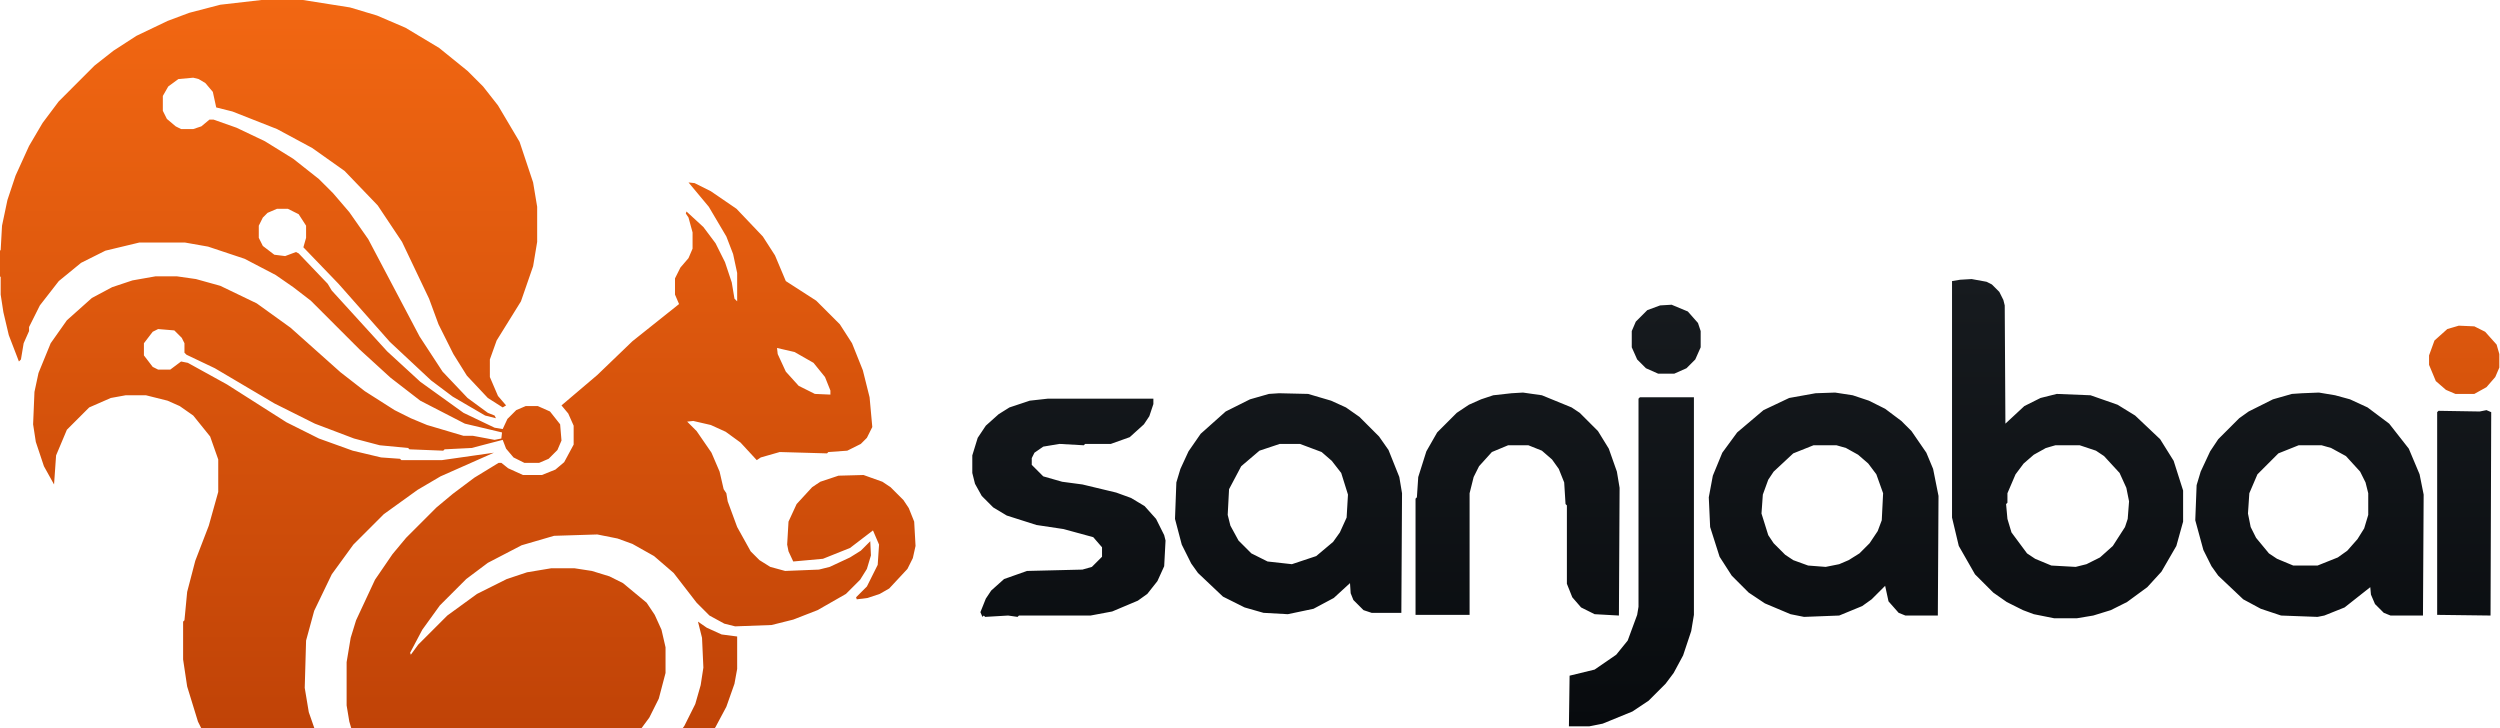
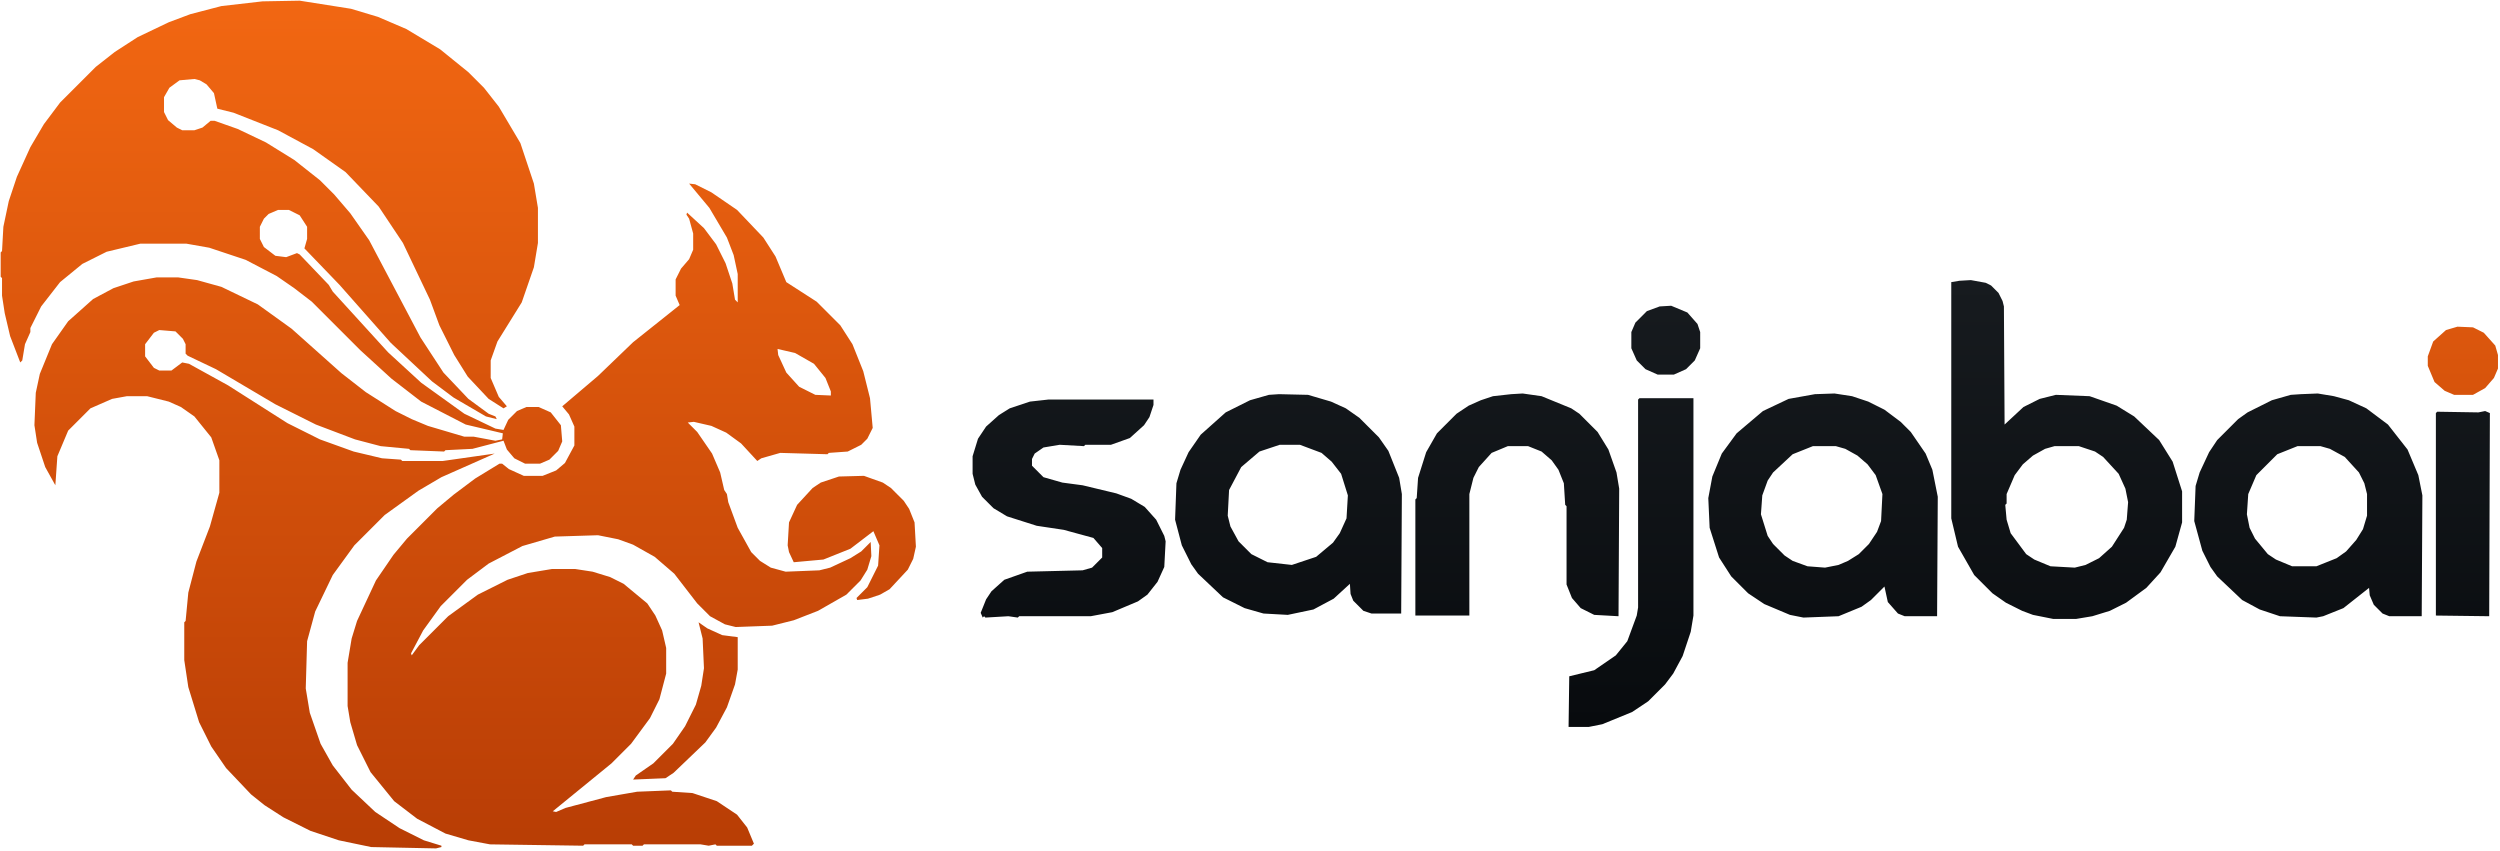
- <svg xmlns="http://www.w3.org/2000/svg" viewBox="63 85 1850 538" version="1.1" id="svg20">
+ <svg xmlns="http://www.w3.org/2000/svg" viewBox="62 84 1852 630" version="1.1" id="svg20">
  <defs id="defs12">
    <linearGradient id="copper" x1="0" y1="0" x2="0" y2="1" gradientUnits="objectBoundingBox">
      <stop offset="0" stop-color="#F26712" id="stop2" />
      <stop offset="1" stop-color="#B83D05" id="stop4" />
    </linearGradient>
    <linearGradient id="charcoal" x1="0" y1="0" x2="0" y2="1" gradientUnits="objectBoundingBox">
      <stop offset="0" stop-color="#171B1F" id="stop7" />
      <stop offset="1" stop-color="#080B0E" id="stop9" />
    </linearGradient>
  </defs>
  <path d="M 256.5,85.0 L 284.0,84.5 L 322.0,90.5 L 342.0,96.5 L 363.0,105.5 L 388.0,120.5 L 409.0,137.5 L 420.5,149.0 L 431.5,163.0 L 447.5,190.0 L 457.5,220.0 L 460.5,238.0 L 460.5,264.0 L 457.5,282.0 L 448.5,308.0 L 430.5,337.0 L 425.5,351.0 L 425.5,364.0 L 431.5,378.0 L 437.5,385.0 L 435.0,386.5 L 424.0,379.5 L 408.5,363.0 L 398.5,347.0 L 387.5,325.0 L 380.5,306.0 L 360.5,264.0 L 342.5,237.0 L 318.0,211.5 L 294.0,194.5 L 268.0,180.5 L 235.0,167.5 L 223.0,164.5 L 220.5,153.0 L 215.0,146.5 L 210.0,143.5 L 206.0,142.5 L 195.0,143.5 L 187.5,149.0 L 183.5,156.0 L 183.5,167.0 L 186.5,173.0 L 193.0,178.5 L 197.0,180.5 L 206.0,180.5 L 212.0,178.5 L 218.0,173.5 L 221.0,173.5 L 238.0,179.5 L 259.0,189.5 L 280.0,202.5 L 299.0,217.5 L 309.5,228.0 L 321.5,242.0 L 335.5,262.0 L 373.5,334.0 L 390.5,360.0 L 409.0,379.5 L 424.0,390.5 L 429.0,392.5 L 430.0,394.5 L 422.0,392.5 L 398.0,378.5 L 382.0,366.5 L 351.5,338.0 L 313.5,295.0 L 287.5,268.0 L 289.5,261.0 L 289.5,252.0 L 284.0,243.5 L 276.0,239.5 L 268.0,239.5 L 261.0,242.5 L 257.5,246.0 L 254.5,252.0 L 254.5,261.0 L 257.5,267.0 L 266.0,273.5 L 274.0,274.5 L 282.0,271.5 L 284.0,272.5 L 305.5,295.0 L 308.5,300.0 L 349.5,345.0 L 374.0,367.5 L 406.0,390.5 L 429.0,401.5 L 435.0,402.5 L 438.5,395.0 L 445.0,388.5 L 452.0,385.5 L 461.0,385.5 L 470.0,389.5 L 477.5,399.0 L 478.5,411.0 L 475.5,418.0 L 469.0,424.5 L 462.0,427.5 L 451.0,427.5 L 443.0,423.5 L 437.5,417.0 L 435.0,410.5 L 412.0,416.5 L 392.0,417.5 L 391.0,418.5 L 366.0,417.5 L 365.0,416.5 L 344.0,414.5 L 325.0,409.5 L 296.0,398.5 L 266.0,383.5 L 222.0,357.5 L 201.0,347.5 L 199.5,346.0 L 199.5,339.0 L 197.5,335.0 L 192.0,329.5 L 180.0,328.5 L 176.0,330.5 L 169.5,339.0 L 169.5,348.0 L 176.0,356.5 L 180.0,358.5 L 189.0,358.5 L 197.0,352.5 L 202.0,353.5 L 231.0,369.5 L 275.0,397.5 L 299.0,409.5 L 324.0,418.5 L 345.0,423.5 L 359.0,424.5 L 360.0,425.5 L 390.0,425.5 L 428.5,420.0 L 389.0,437.5 L 372.0,447.5 L 347.0,465.5 L 324.5,488.0 L 308.5,510.0 L 295.5,537.0 L 289.5,559.0 L 288.5,594.0 L 291.5,612.0 L 299.5,635.0 L 308.5,651.0 L 322.5,669.0 L 340.0,685.5 L 358.0,697.5 L 376.0,706.5 L 389.0,710.5 L 389.0,711.5 L 385.0,712.5 L 337.0,711.5 L 313.0,706.5 L 292.0,699.5 L 272.0,689.5 L 258.0,680.5 L 248.0,672.5 L 229.5,653.0 L 218.5,637.0 L 209.5,619.0 L 201.5,593.0 L 198.5,573.0 L 198.5,545.0 L 199.5,544.0 L 201.5,523.0 L 207.5,500.0 L 217.5,474.0 L 224.5,449.0 L 224.5,425.0 L 218.5,408.0 L 206.0,392.5 L 196.0,385.5 L 187.0,381.5 L 171.0,377.5 L 156.0,377.5 L 145.0,379.5 L 129.0,386.5 L 112.5,403.0 L 104.5,422.0 L 103.0,443.5 L 95.5,430.0 L 89.5,412.0 L 87.5,399.0 L 88.5,375.0 L 91.5,361.0 L 100.5,339.0 L 112.5,322.0 L 131.0,305.5 L 146.0,297.5 L 161.0,292.5 L 178.0,289.5 L 194.0,289.5 L 208.0,291.5 L 226.0,296.5 L 253.0,309.5 L 278.0,327.5 L 315.0,360.5 L 333.0,374.5 L 355.0,388.5 L 367.0,394.5 L 379.0,399.5 L 406.0,407.5 L 413.0,407.5 L 429.0,410.5 L 434.0,409.5 L 434.5,405.0 L 407.0,398.5 L 374.0,381.5 L 352.0,364.5 L 329.0,343.5 L 293.0,307.5 L 280.0,297.5 L 267.0,288.5 L 244.0,276.5 L 217.0,267.5 L 200.0,264.5 L 166.0,264.5 L 141.0,270.5 L 123.0,279.5 L 106.5,293.0 L 92.5,311.0 L 84.5,327.0 L 84.5,330.0 L 80.5,339.0 L 78.5,351.0 L 77.0,352.5 L 69.5,333.0 L 65.5,316.0 L 63.5,303.0 L 63.5,290.0 L 62.5,289.0 L 62.5,271.0 L 63.5,270.0 L 64.5,252.0 L 68.5,233.0 L 74.5,215.0 L 84.5,193.0 L 94.5,176.0 L 106.5,160.0 L 133.0,133.5 L 147.0,122.5 L 164.0,111.5 L 187.0,100.5 L 203.0,94.5 L 226.0,88.5 L 256.5,85.0 Z M 572.5,220.0 L 577.0,220.5 L 589.0,226.5 L 608.0,239.5 L 627.5,260.0 L 636.5,274.0 L 644.5,293.0 L 667.0,307.5 L 684.5,325.0 L 693.5,339.0 L 701.5,359.0 L 706.5,379.0 L 708.5,401.0 L 704.5,409.0 L 700.0,413.5 L 690.0,418.5 L 676.0,419.5 L 675.0,420.5 L 640.0,419.5 L 626.0,423.5 L 623.0,425.5 L 611.0,412.5 L 600.0,404.5 L 589.0,399.5 L 576.0,396.5 L 571.5,397.0 L 578.5,404.0 L 589.5,420.0 L 595.5,434.0 L 598.5,447.0 L 600.5,450.0 L 601.5,456.0 L 608.5,475.0 L 618.5,493.0 L 625.0,499.5 L 633.0,504.5 L 644.0,507.5 L 669.0,506.5 L 677.0,504.5 L 692.0,497.5 L 700.0,492.5 L 707.0,485.5 L 707.5,496.0 L 704.5,506.0 L 699.5,514.0 L 689.0,524.5 L 668.0,536.5 L 650.0,543.5 L 634.0,547.5 L 607.0,548.5 L 599.0,546.5 L 588.0,540.5 L 578.5,531.0 L 561.5,509.0 L 547.0,496.5 L 531.0,487.5 L 520.0,483.5 L 505.0,480.5 L 473.0,481.5 L 449.0,488.5 L 424.0,501.5 L 408.0,513.5 L 388.5,533.0 L 375.5,551.0 L 366.5,568.0 L 367.0,569.5 L 372.5,562.0 L 394.0,540.5 L 416.0,524.5 L 438.0,513.5 L 453.0,508.5 L 471.0,505.5 L 488.0,505.5 L 501.0,507.5 L 514.0,511.5 L 524.0,516.5 L 541.5,531.0 L 547.5,540.0 L 552.5,551.0 L 555.5,564.0 L 555.5,583.0 L 550.5,602.0 L 543.5,616.0 L 529.5,635.0 L 515.0,649.5 L 471.5,685.0 L 474.0,685.5 L 481.0,682.5 L 511.0,674.5 L 534.0,670.5 L 559.0,669.5 L 560.0,670.5 L 575.0,671.5 L 593.0,677.5 L 608.0,687.5 L 615.5,697.0 L 620.5,709.0 L 619.0,710.5 L 593.0,710.5 L 592.0,709.5 L 587.0,710.5 L 581.0,709.5 L 539.0,709.5 L 538.0,710.5 L 531.0,710.5 L 530.0,709.5 L 495.0,709.5 L 494.0,710.5 L 425.0,709.5 L 409.0,706.5 L 392.0,701.5 L 371.0,690.5 L 354.0,677.5 L 336.5,656.0 L 326.5,636.0 L 321.5,619.0 L 319.5,607.0 L 319.5,575.0 L 322.5,557.0 L 326.5,544.0 L 340.5,514.0 L 353.5,495.0 L 363.5,483.0 L 386.0,460.5 L 398.0,450.5 L 414.0,438.5 L 432.0,427.5 L 434.0,427.5 L 439.0,431.5 L 450.0,436.5 L 464.0,436.5 L 474.0,432.5 L 480.5,427.0 L 487.5,414.0 L 487.5,400.0 L 483.5,391.0 L 478.5,385.0 L 505.0,362.5 L 531.0,337.5 L 565.5,310.0 L 562.5,303.0 L 562.5,291.0 L 566.5,283.0 L 572.5,276.0 L 575.5,269.0 L 575.5,257.0 L 572.5,246.0 L 570.5,243.0 L 571.0,241.5 L 583.5,253.0 L 592.5,265.0 L 599.5,279.0 L 604.5,294.0 L 606.5,306.0 L 608.5,308.0 L 608.5,287.0 L 605.5,273.0 L 600.5,260.0 L 587.5,238.0 L 572.5,220.0 Z M 1882.5,326.0 L 1894.0,326.5 L 1902.0,330.5 L 1910.5,340.0 L 1912.5,347.0 L 1912.5,357.0 L 1909.5,364.0 L 1903.0,371.5 L 1894.0,376.5 L 1880.0,376.5 L 1873.0,373.5 L 1865.5,367.0 L 1860.5,355.0 L 1860.5,348.0 L 1864.5,337.0 L 1874.0,328.5 L 1882.5,326.0 Z M 638.0,342.5 L 638.5,347.0 L 644.5,360.0 L 654.0,370.5 L 666.0,376.5 L 677.5,377.0 L 677.5,374.0 L 673.5,364.0 L 665.0,353.5 L 651.0,345.5 L 638.0,342.5 Z M 683.5,437.0 L 702.0,436.5 L 716.0,441.5 L 722.0,445.5 L 731.5,455.0 L 735.5,461.0 L 739.5,471.0 L 740.5,489.0 L 738.5,498.0 L 734.5,506.0 L 721.0,520.5 L 714.0,524.5 L 705.0,527.5 L 697.0,528.5 L 696.5,527.0 L 704.5,519.0 L 712.5,503.0 L 713.5,488.0 L 709.0,477.5 L 692.0,490.5 L 672.0,498.5 L 650.0,500.5 L 646.5,493.0 L 645.5,488.0 L 646.5,471.0 L 652.5,458.0 L 664.0,445.5 L 670.0,441.5 L 683.5,437.0 Z M 579.5,545.0 L 586.0,549.5 L 597.0,554.5 L 608.5,556.0 L 608.5,580.0 L 606.5,591.0 L 600.5,608.0 L 592.5,623.0 L 584.5,634.0 L 561.0,656.5 L 555.0,660.5 L 531.0,661.5 L 533.0,658.5 L 546.0,649.5 L 560.5,635.0 L 569.5,622.0 L 577.5,606.0 L 581.5,592.0 L 583.5,579.0 L 582.5,557.0 L 579.5,545.0 Z" fill="url(#copper)" fill-rule="evenodd" id="path14" />
  <path d="M 1513.5,292.0 L 1522.0,291.5 L 1533.0,293.5 L 1537.0,295.5 L 1542.5,301.0 L 1545.5,307.0 L 1546.5,311.0 L 1547.0,398.5 L 1561.0,385.5 L 1573.0,379.5 L 1585.0,376.5 L 1610.0,377.5 L 1630.0,384.5 L 1643.0,392.5 L 1661.5,410.0 L 1671.5,426.0 L 1678.5,448.0 L 1678.5,471.0 L 1673.5,489.0 L 1662.5,508.0 L 1652.0,519.5 L 1637.0,530.5 L 1625.0,536.5 L 1612.0,540.5 L 1600.0,542.5 L 1583.0,542.5 L 1568.0,539.5 L 1560.0,536.5 L 1548.0,530.5 L 1538.0,523.5 L 1524.5,510.0 L 1512.5,489.0 L 1507.5,468.0 L 1507.5,293.0 L 1513.5,292.0 Z M 1291.5,311.0 L 1300.0,310.5 L 1312.0,315.5 L 1319.5,324.0 L 1321.5,330.0 L 1321.5,342.0 L 1317.5,351.0 L 1311.0,357.5 L 1302.0,361.5 L 1290.0,361.5 L 1281.0,357.5 L 1274.5,351.0 L 1270.5,342.0 L 1270.5,330.0 L 1273.5,323.0 L 1282.0,314.5 L 1291.5,311.0 Z M 1009.5,376.0 L 1031.0,376.5 L 1048.0,381.5 L 1059.0,386.5 L 1069.0,393.5 L 1083.5,408.0 L 1090.5,418.0 L 1098.5,438.0 L 1100.5,450.0 L 1100.0,538.5 L 1078.0,538.5 L 1072.0,536.5 L 1064.5,529.0 L 1062.5,524.0 L 1062.0,516.5 L 1050.0,527.5 L 1035.0,535.5 L 1016.0,539.5 L 998.0,538.5 L 984.0,534.5 L 968.0,526.5 L 949.5,509.0 L 944.5,502.0 L 937.5,488.0 L 932.5,469.0 L 933.5,442.0 L 936.5,432.0 L 942.5,419.0 L 951.5,406.0 L 970.0,389.5 L 988.0,380.5 L 1002.0,376.5 L 1009.5,376.0 Z M 1181.5,376.0 L 1190.0,375.5 L 1204.0,377.5 L 1226.0,386.5 L 1232.0,390.5 L 1245.5,404.0 L 1253.5,417.0 L 1259.5,434.0 L 1261.5,446.0 L 1261.0,540.5 L 1243.0,539.5 L 1233.0,534.5 L 1226.5,527.0 L 1222.5,517.0 L 1222.5,459.0 L 1221.5,458.0 L 1220.5,442.0 L 1216.5,432.0 L 1211.5,425.0 L 1204.0,418.5 L 1194.0,414.5 L 1179.0,414.5 L 1167.0,419.5 L 1157.5,430.0 L 1153.5,438.0 L 1150.5,450.0 L 1150.5,540.0 L 1110.5,540.0 L 1110.5,454.0 L 1111.5,453.0 L 1112.5,438.0 L 1118.5,419.0 L 1126.5,405.0 L 1141.0,390.5 L 1150.0,384.5 L 1159.0,380.5 L 1168.0,377.5 L 1181.5,376.0 Z M 1406.5,376.0 L 1421.0,375.5 L 1434.0,377.5 L 1446.0,381.5 L 1458.0,387.5 L 1470.0,396.5 L 1477.5,404.0 L 1488.5,420.0 L 1493.5,432.0 L 1497.5,452.0 L 1497.0,540.5 L 1473.0,540.5 L 1468.0,538.5 L 1460.5,530.0 L 1458.0,518.5 L 1448.0,528.5 L 1441.0,533.5 L 1424.0,540.5 L 1398.0,541.5 L 1388.0,539.5 L 1369.0,531.5 L 1357.0,523.5 L 1344.5,511.0 L 1335.5,497.0 L 1328.5,475.0 L 1327.5,453.0 L 1330.5,437.0 L 1337.5,420.0 L 1348.5,405.0 L 1368.0,388.5 L 1387.0,379.5 L 1406.5,376.0 Z M 1766.5,376.0 L 1779.0,375.5 L 1791.0,377.5 L 1802.0,380.5 L 1815.0,386.5 L 1831.0,398.5 L 1845.5,417.0 L 1853.5,436.0 L 1856.5,451.0 L 1856.0,540.5 L 1832.0,540.5 L 1827.0,538.5 L 1820.5,532.0 L 1817.5,525.0 L 1817.0,519.5 L 1798.0,534.5 L 1783.0,540.5 L 1778.0,541.5 L 1751.0,540.5 L 1736.0,535.5 L 1723.0,528.5 L 1704.5,511.0 L 1699.5,504.0 L 1693.5,492.0 L 1687.5,470.0 L 1688.5,444.0 L 1691.5,434.0 L 1698.5,419.0 L 1704.5,410.0 L 1720.0,394.5 L 1727.0,389.5 L 1745.0,380.5 L 1759.0,376.5 L 1766.5,376.0 Z M 1276.5,379.0 L 1316.5,379.0 L 1316.5,540.0 L 1314.5,552.0 L 1308.5,570.0 L 1301.5,583.0 L 1295.5,591.0 L 1283.0,603.5 L 1271.0,611.5 L 1249.0,620.5 L 1239.0,622.5 L 1224.0,622.5 L 1224.5,585.0 L 1243.0,580.5 L 1259.0,569.5 L 1267.5,559.0 L 1274.5,540.0 L 1275.5,534.0 L 1275.5,380.0 L 1276.5,379.0 Z M 838.5,380.0 L 916.5,380.0 L 916.5,384.0 L 913.5,393.0 L 909.5,399.0 L 899.0,408.5 L 885.0,413.5 L 866.0,413.5 L 865.0,414.5 L 847.0,413.5 L 835.0,415.5 L 828.5,420.0 L 826.5,424.0 L 826.5,429.0 L 835.0,437.5 L 849.0,441.5 L 864.0,443.5 L 889.0,449.5 L 900.0,453.5 L 910.0,459.5 L 918.5,469.0 L 924.5,481.0 L 925.5,485.0 L 924.5,504.0 L 919.5,515.0 L 912.0,524.5 L 905.0,529.5 L 886.0,537.5 L 870.0,540.5 L 817.0,540.5 L 816.0,541.5 L 809.0,540.5 L 792.0,541.5 L 791.0,540.5 L 790.0,541.5 L 788.5,538.0 L 792.5,528.0 L 796.5,522.0 L 806.0,513.5 L 823.0,507.5 L 864.0,506.5 L 871.0,504.5 L 878.5,497.0 L 878.5,490.0 L 872.0,482.5 L 850.0,476.5 L 830.0,473.5 L 808.0,466.5 L 798.0,460.5 L 789.5,452.0 L 784.5,443.0 L 782.5,435.0 L 782.5,422.0 L 786.5,409.0 L 792.5,400.0 L 802.0,391.5 L 810.0,386.5 L 825.0,381.5 L 838.5,380.0 Z M 1867.5,389.0 L 1898.0,389.5 L 1903.0,388.5 L 1906.5,390.0 L 1906.0,540.5 L 1866.5,540.0 L 1866.5,390.0 L 1867.5,389.0 Z M 1010.0,413.5 L 995.0,418.5 L 981.5,430.0 L 972.5,447.0 L 971.5,466.0 L 973.5,474.0 L 979.5,485.0 L 989.0,494.5 L 1001.0,500.5 L 1019.0,502.5 L 1037.0,496.5 L 1049.5,486.0 L 1054.5,479.0 L 1059.5,468.0 L 1060.5,451.0 L 1055.5,435.0 L 1048.5,426.0 L 1041.0,419.5 L 1025.0,413.5 L 1010.0,413.5 Z M 1405.0,414.5 L 1390.0,420.5 L 1375.5,434.0 L 1371.5,440.0 L 1367.5,451.0 L 1366.5,465.0 L 1371.5,481.0 L 1375.5,487.0 L 1384.0,495.5 L 1390.0,499.5 L 1401.0,503.5 L 1414.0,504.5 L 1424.0,502.5 L 1431.0,499.5 L 1439.0,494.5 L 1446.5,487.0 L 1452.5,478.0 L 1455.5,470.0 L 1456.5,450.0 L 1451.5,436.0 L 1445.5,428.0 L 1438.0,421.5 L 1429.0,416.5 L 1422.0,414.5 L 1405.0,414.5 Z M 1584.0,414.5 L 1577.0,416.5 L 1568.0,421.5 L 1560.5,428.0 L 1554.5,436.0 L 1548.5,450.0 L 1548.5,457.0 L 1547.5,458.0 L 1548.5,469.0 L 1551.5,479.0 L 1563.0,494.5 L 1569.0,498.5 L 1581.0,503.5 L 1599.0,504.5 L 1607.0,502.5 L 1617.0,497.5 L 1626.5,489.0 L 1635.5,475.0 L 1637.5,469.0 L 1638.5,456.0 L 1636.5,446.0 L 1631.5,435.0 L 1620.0,422.5 L 1614.0,418.5 L 1602.0,414.5 L 1584.0,414.5 Z M 1764.0,414.5 L 1749.0,420.5 L 1733.5,436.0 L 1727.5,450.0 L 1726.5,465.0 L 1728.5,475.0 L 1732.5,483.0 L 1742.0,494.5 L 1748.0,498.5 L 1760.0,503.5 L 1778.0,503.5 L 1793.0,497.5 L 1800.0,492.5 L 1807.5,484.0 L 1812.5,476.0 L 1815.5,466.0 L 1815.5,450.0 L 1813.5,442.0 L 1809.5,434.0 L 1799.0,422.5 L 1788.0,416.5 L 1781.0,414.5 L 1764.0,414.5 Z" fill="url(#charcoal)" fill-rule="evenodd" id="path16" />
</svg>
